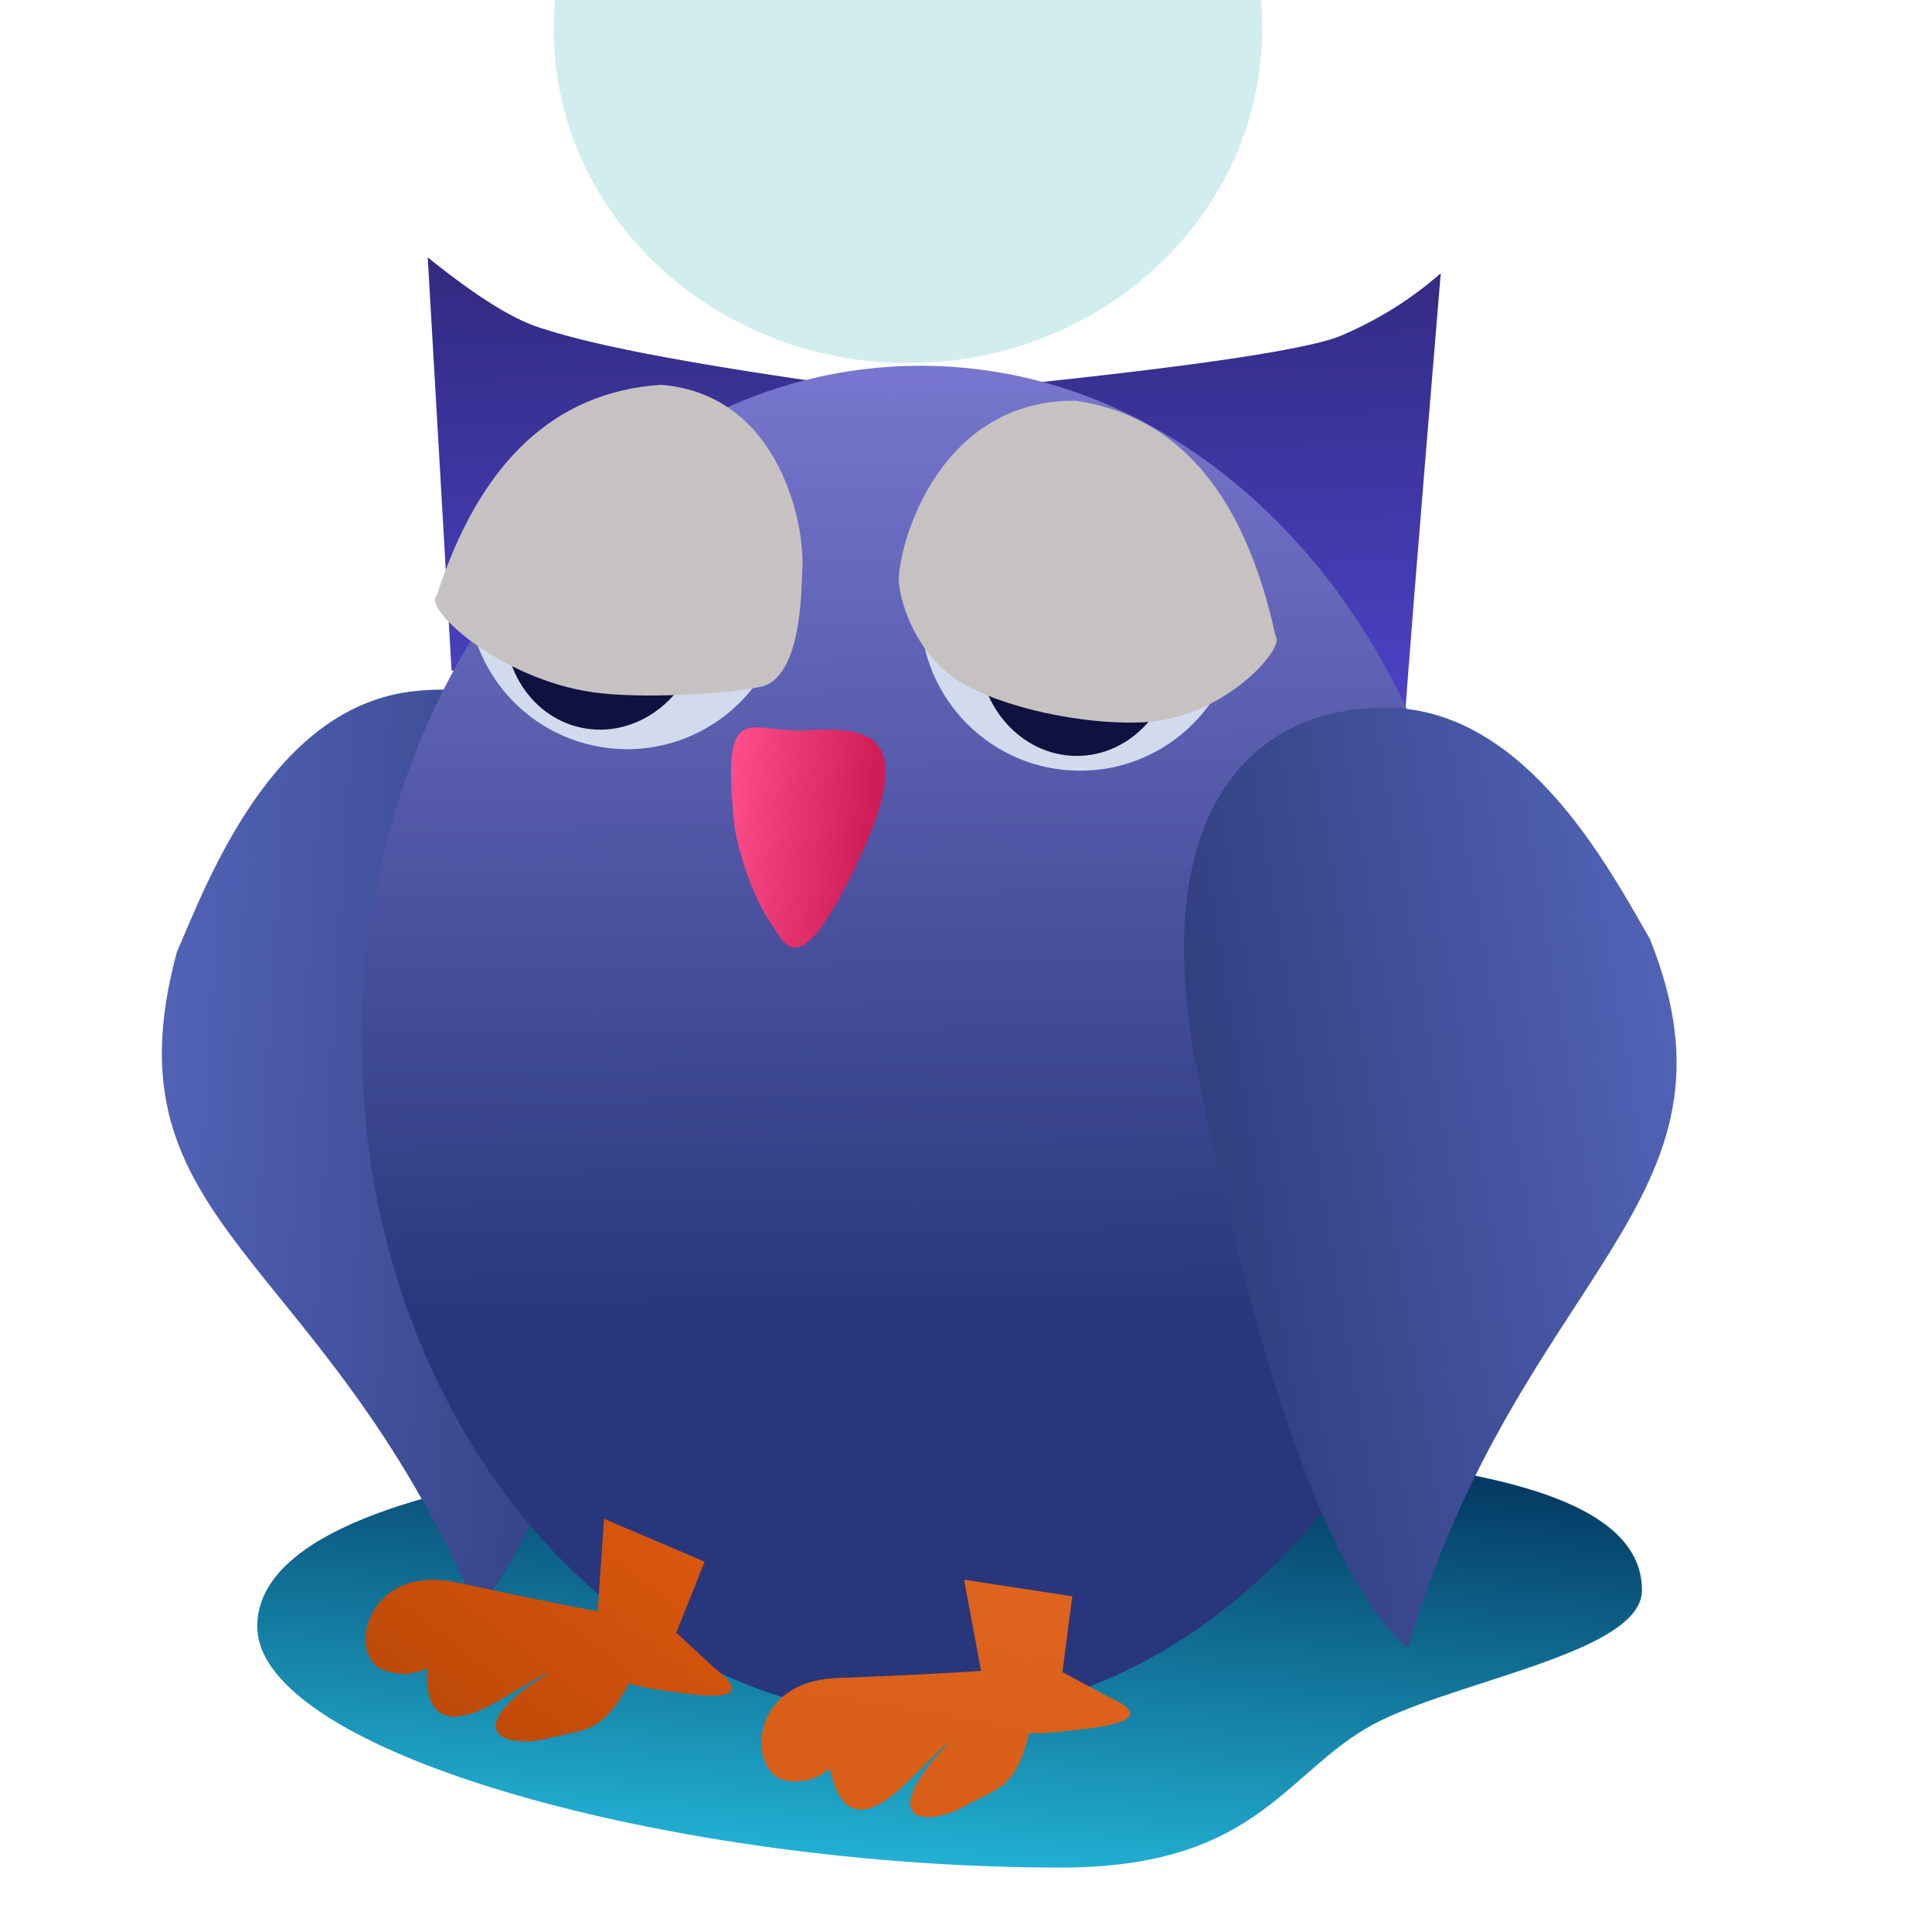
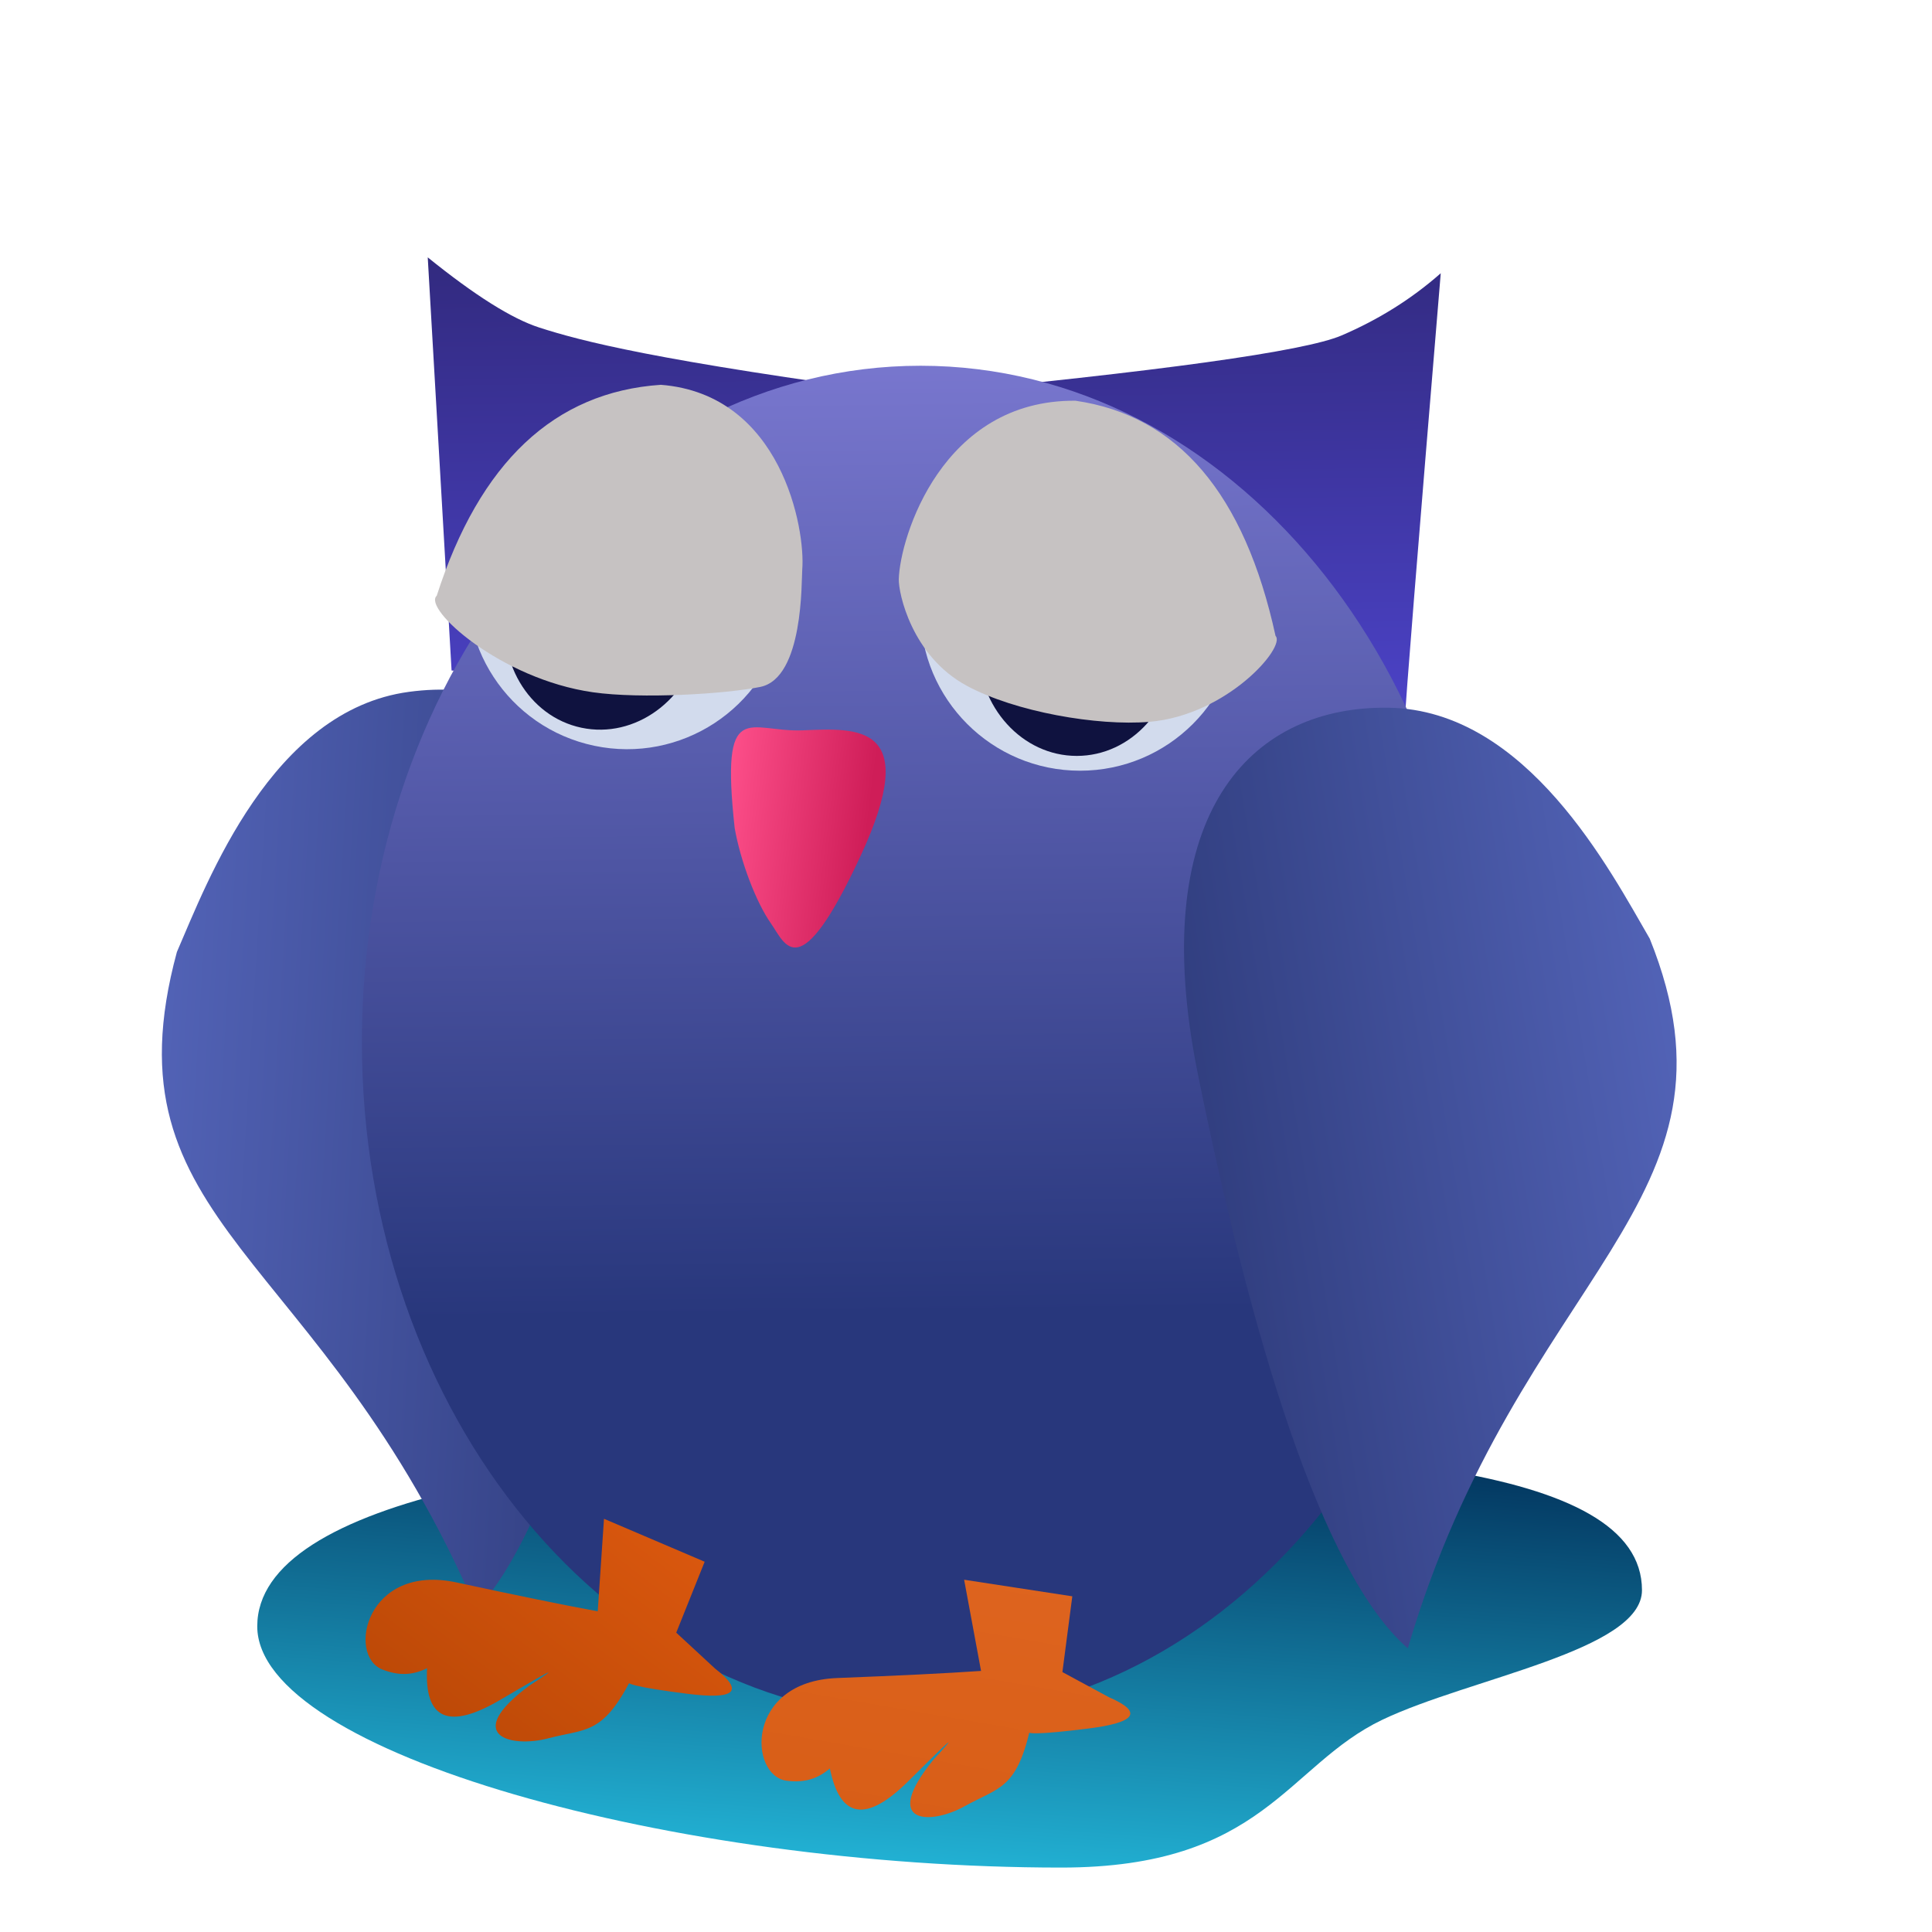
- <svg xmlns="http://www.w3.org/2000/svg" id="euXio6FE2UI1" viewBox="0 0 640 640" shape-rendering="geometricPrecision" text-rendering="geometricPrecision" width="640" height="640" style="background-color:#c1c1ef">
+ <svg xmlns="http://www.w3.org/2000/svg" id="euXio6FE2UI1" viewBox="0 0 640 640" shape-rendering="geometricPrecision" text-rendering="geometricPrecision" width="640" height="640">
  <style>#euXio6FE2UI21 {animation: euXio6FE2UI21_c_o 1000ms linear infinite normal forwards}@keyframes euXio6FE2UI21_c_o { 0% {opacity: 0} 28% {opacity: 1} 100% {opacity: 1}} #euXio6FE2UI22 {animation: euXio6FE2UI22_c_o 1000ms linear infinite normal forwards}@keyframes euXio6FE2UI22_c_o { 0% {opacity: 0} 34% {opacity: 0} 69% {opacity: 1} 100% {opacity: 1}} #euXio6FE2UI23 {animation: euXio6FE2UI23_c_o 1000ms linear infinite normal forwards}@keyframes euXio6FE2UI23_c_o { 0% {opacity: 0} 76% {opacity: 0} 99% {opacity: 1} 100% {opacity: 1}}</style>
  <defs>
    <linearGradient id="euXio6FE2UI3-fill" x1="0.205" y1="-0.273" x2="0.55" y2="1.125" spreadMethod="pad" gradientUnits="objectBoundingBox" gradientTransform="translate(0 0)">
      <stop id="euXio6FE2UI3-fill-0" offset="0%" stop-color="#2cdafa" />
      <stop id="euXio6FE2UI3-fill-1" offset="100%" stop-color="#002b55" />
    </linearGradient>
    <linearGradient id="euXio6FE2UI4-fill" x1="1.637" y1="-0.552" x2="0.401" y2="0.886" spreadMethod="pad" gradientUnits="objectBoundingBox" gradientTransform="translate(0 0)">
      <stop id="euXio6FE2UI4-fill-0" offset="0%" stop-color="#7e93ff" />
      <stop id="euXio6FE2UI4-fill-1" offset="100%" stop-color="#2d3a79" />
    </linearGradient>
    <linearGradient id="euXio6FE2UI5-fill" x1="0.553" y1="-0.254" x2="0.6" y2="1.27" spreadMethod="pad" gradientUnits="objectBoundingBox" gradientTransform="translate(0 0)">
      <stop id="euXio6FE2UI5-fill-0" offset="0%" stop-color="#2c246e" />
      <stop id="euXio6FE2UI5-fill-1" offset="100%" stop-color="#5249da" />
    </linearGradient>
    <linearGradient id="euXio6FE2UI6-fill" x1="0.489" y1="-0.004" x2="0.496" y2="0.706" spreadMethod="pad" gradientUnits="objectBoundingBox" gradientTransform="translate(0 0)">
      <stop id="euXio6FE2UI6-fill-0" offset="0%" stop-color="#7977cf" />
      <stop id="euXio6FE2UI6-fill-1" offset="99%" stop-color="#28377c" />
    </linearGradient>
    <linearGradient id="euXio6FE2UI7-fill" x1="1.637" y1="-0.552" x2="0.401" y2="0.886" spreadMethod="pad" gradientUnits="objectBoundingBox" gradientTransform="translate(0 0)">
      <stop id="euXio6FE2UI7-fill-0" offset="0%" stop-color="#7e93ff" />
      <stop id="euXio6FE2UI7-fill-1" offset="100%" stop-color="#2d3a79" />
    </linearGradient>
    <linearGradient id="euXio6FE2UI18-fill" x1="0.098" y1="0.736" x2="0.619" y2="0.186" spreadMethod="pad" gradientUnits="objectBoundingBox" gradientTransform="translate(0 0)">
      <stop id="euXio6FE2UI18-fill-0" offset="0%" stop-color="#ff518c" />
      <stop id="euXio6FE2UI18-fill-1" offset="100%" stop-color="#cf1d58" />
    </linearGradient>
    <linearGradient id="euXio6FE2UI19-fill" x1="0.12" y1="0.836" x2="1.163" y2="0.01" spreadMethod="pad" gradientUnits="objectBoundingBox" gradientTransform="translate(0 0)">
      <stop id="euXio6FE2UI19-fill-0" offset="1%" stop-color="#bd4907" />
      <stop id="euXio6FE2UI19-fill-1" offset="100%" stop-color="#e15b10" />
    </linearGradient>
    <linearGradient id="euXio6FE2UI20-fill" x1="0.12" y1="0.836" x2="1.066" y2="-0.441" spreadMethod="pad" gradientUnits="objectBoundingBox" gradientTransform="translate(0 0)">
      <stop id="euXio6FE2UI20-fill-0" offset="0%" stop-color="#d85e17" />
      <stop id="euXio6FE2UI20-fill-1" offset="100%" stop-color="#e16723" />
    </linearGradient>
  </defs>
  <g transform="translate(-50.98168 126.1736)">
    <path d="M-289.231,17.692c0-41.935,146.725-79.926,282.737-79.926c71.166,0,79.28,33.812,112.895,48.954c30.629,13.797,91.325,22.932,91.325,42.925c0,41.935-104.175,47.991-240.187,47.991s-246.77-18.01-246.77-59.944Z" transform="matrix(.941988 0 0-1 408.6519 430.25)" fill="url(#euXio6FE2UI3-fill)" stroke-width="0" />
    <path d="M354.767,287.339c18.52,13.644,64.301,44.149,49.978,75.523-13.835,30.307-59.36,46.064-136.699,19.518-2.722-.934-5.484-1.921-8.285-2.962-82.381-30.599-146.503-67.243-162.607-92.232c139.94,2.221,179.402-42.973,257.613.153Z" transform="matrix(-.386103-.845838 1.273433-.581288-119.3528 656.2853)" fill="url(#euXio6FE2UI4-fill)" stroke-width="1.28" />
    <path d="M161.094,182.794L153.198,45.934q23.316,18.847,36.901,23.234c13.585,4.387,38.168,10.966,123.701,22.371q123.701-11.844,142.124-19.739t32.845-20.602q-11.789,141.671-11.789,146.934t-315.886-15.338Z" transform="translate(39.47896-86.85371)" fill="url(#euXio6FE2UI5-fill)" stroke-width="1.28" />
    <ellipse rx="236.187" ry="236.187" transform="matrix(.783461 0 0 0.948228 355.907 218.9439)" fill="url(#euXio6FE2UI6-fill)" stroke-width="0" />
    <path d="M354.767,287.339c18.52,13.644,64.301,44.149,49.978,75.523-13.835,30.307-59.36,46.064-136.699,19.518-2.722-.934-5.484-1.921-8.285-2.962-82.381-30.599-155.957-63.798-172.062-88.787c139.94,2.221,188.857-46.418,267.068-3.293Z" transform="matrix(.283653-.885471-1.333101-.427047 879.904 621.617)" fill="url(#euXio6FE2UI7-fill)" stroke-width="1.28" />
  </g>
  <g transform="matrix(-1 0 0 1 635.862 27.82242)">
    <ellipse rx="52.863" ry="52.863" transform="translate(278.0838 174.6206)" fill="#d2dbed" stroke-width="0" />
    <ellipse rx="59.592" ry="59.592" transform="matrix(.54839 0 0 0.603689 279.1665 186.6056)" fill="#0f123f" stroke-width="0" />
    <ellipse rx="6.437" ry="7.127" transform="translate(290.0032 182.2535)" fill="#d2dbed" stroke-width="0" />
    <path d="M230.098,175.367c-2.267,2.493,16.543,13.663,37.317,12.106c13.743-1.03,34.623-6.764,46.048-13.602c12.998-7.779,13.37-20.486,12.601-23.129-2.351-8.079-20.148-33.282-55.021-28.238q-39.189,9.838-40.945,52.863Z" transform="matrix(1.221627 0.227623-.307451 1.650058-13.85483-158.9111)" fill="#c6c2c2" stroke-width="1.28" />
  </g>
  <g transform="matrix(-.978708-.205259-.205259 0.978708 652.1545 111.1476)">
    <ellipse rx="52.863" ry="52.863" transform="translate(417.682 173.5941)" fill="#d2dbed" stroke-width="0" />
    <ellipse rx="59.592" ry="59.592" transform="matrix(.54839 0 0 0.603689 423.0651 185.5071)" fill="#0f123f" stroke-width="0" />
    <ellipse rx="6.437" ry="7.127" transform="translate(440.8354 188.0868)" fill="#d2dbed" stroke-width="0" />
    <path d="M225.121,176.763c-2.988,3.286,24.73,12.735,51.96,10.044c14.224-1.406,37.654-7.267,46.771-10.611c11.535-4.231,2.851-23.262,2.213-25.454-2.351-8.079-20.148-33.282-55.021-28.238q-44.167,11.234-45.923,54.258Z" transform="matrix(-1.124651 0.085682 0.122964 1.614003 710.4327-116.0433)" fill="#c6c2c2" stroke-width="1.28" />
  </g>
  <path d="M407.475,108.437c-4.3-7.112-7.728-17.076-8.001-23.058s-4.866-16.382,30.847-.264s20.61,24.514,8.383,31.876-12.306,18.303-31.229-8.555Z" transform="matrix(.956952-.731272-.850754-1.113308-54.31168 692.9896)" fill="url(#euXio6FE2UI18-fill)" stroke-width="1.28" />
  <path d="M242.536,496.481l-2.075,30.657q-16.732-3.087-46.708-9.553c-29.976-6.465-36.441,24.098-24.686,28.8s18.325-2.56,27.037-8.816q8.713-6.257-12.161,8.194-1.456,25.879,24.405,10.597t9.313-4.496c-22.174,16.478-5.999,20.603,6.422,17.341s17.864-1.093,27.296-19.267q-5.401,1.431,18.625,4.496t9.313-8.349l-12.845-11.882l9.412-23.493-33.349-14.229Z" transform="translate(-42.45556 6.635236)" fill="url(#euXio6FE2UI19-fill)" stroke-width="1.28" />
  <path d="M242.536,496.481l-2.075,30.657q-16.732-3.087-46.708-9.553c-29.976-6.465-36.441,24.098-24.686,28.8s18.325-2.56,27.037-8.816q8.713-6.257-12.161,8.194-1.456,25.879,24.405,10.597t9.313-4.496c-22.174,16.478-5.999,20.603,6.422,17.341s17.864-1.093,27.296-19.267q-5.401,1.431,18.625,4.496t9.313-8.349l-12.845-11.882l9.412-23.493-17.591-7.505-15.758-6.723Z" transform="matrix(.968647-.248439 0.248439 0.968647-38.89938 102.6441)" fill="url(#euXio6FE2UI20-fill)" stroke-width="1.28" />
  <path id="euXio6FE2UI21" d="M501.747,156.065l15.055-1.673-5.855,13.383l11.761-2.623" transform="translate(-17.13985 45.70627)" opacity="0" fill="none" stroke="#3f5787" stroke-width="8" stroke-linecap="round" stroke-linejoin="round" />
  <path id="euXio6FE2UI22" d="M517.665,125.871l23.928-5.384-7.777,26.919l27.517-7.178" transform="translate(-17.13985 45.70627)" opacity="0" fill="none" stroke="#3f5787" stroke-width="8" stroke-linecap="round" stroke-linejoin="round" stroke-miterlimit="8" />
  <path id="euXio6FE2UI23" d="M542.789,91.774l36.49-7.777-5.384,40.079l38.883-13.758" transform="translate(-17.13985 45.70627)" opacity="0" fill="none" stroke="#3f5787" stroke-width="8" stroke-linecap="round" stroke-linejoin="round" />
-   <ellipse rx="117.348" ry="110.69" transform="translate(300.7573 9.582305)" fill="#d2eded" stroke-width="0" />
</svg>
